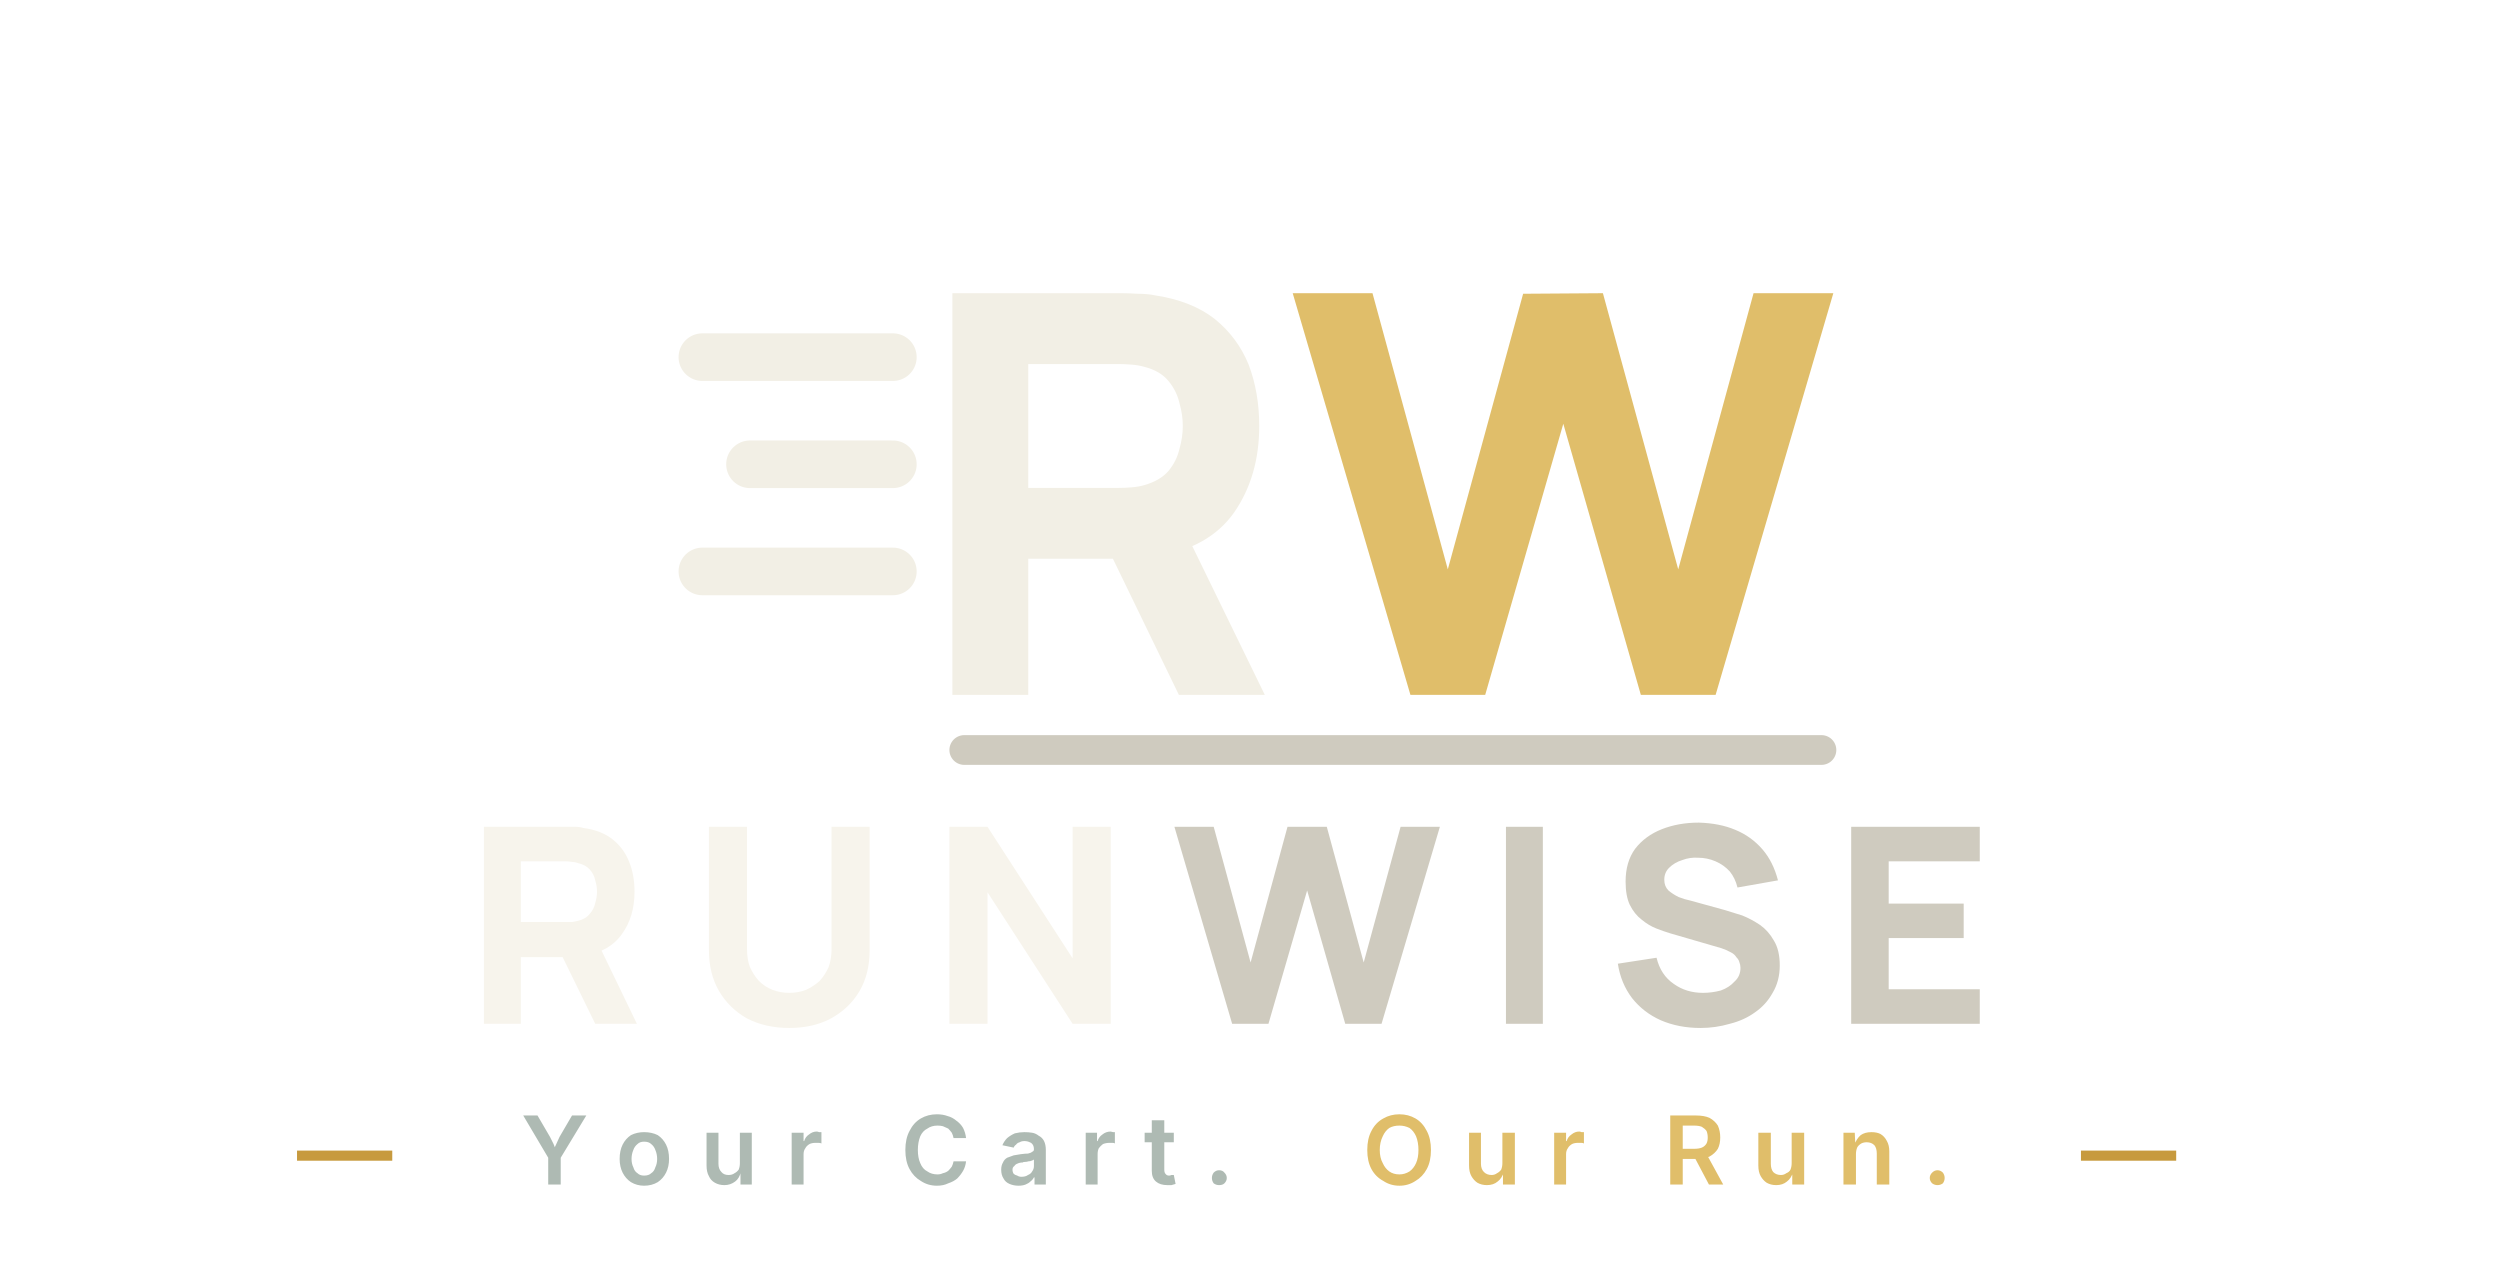
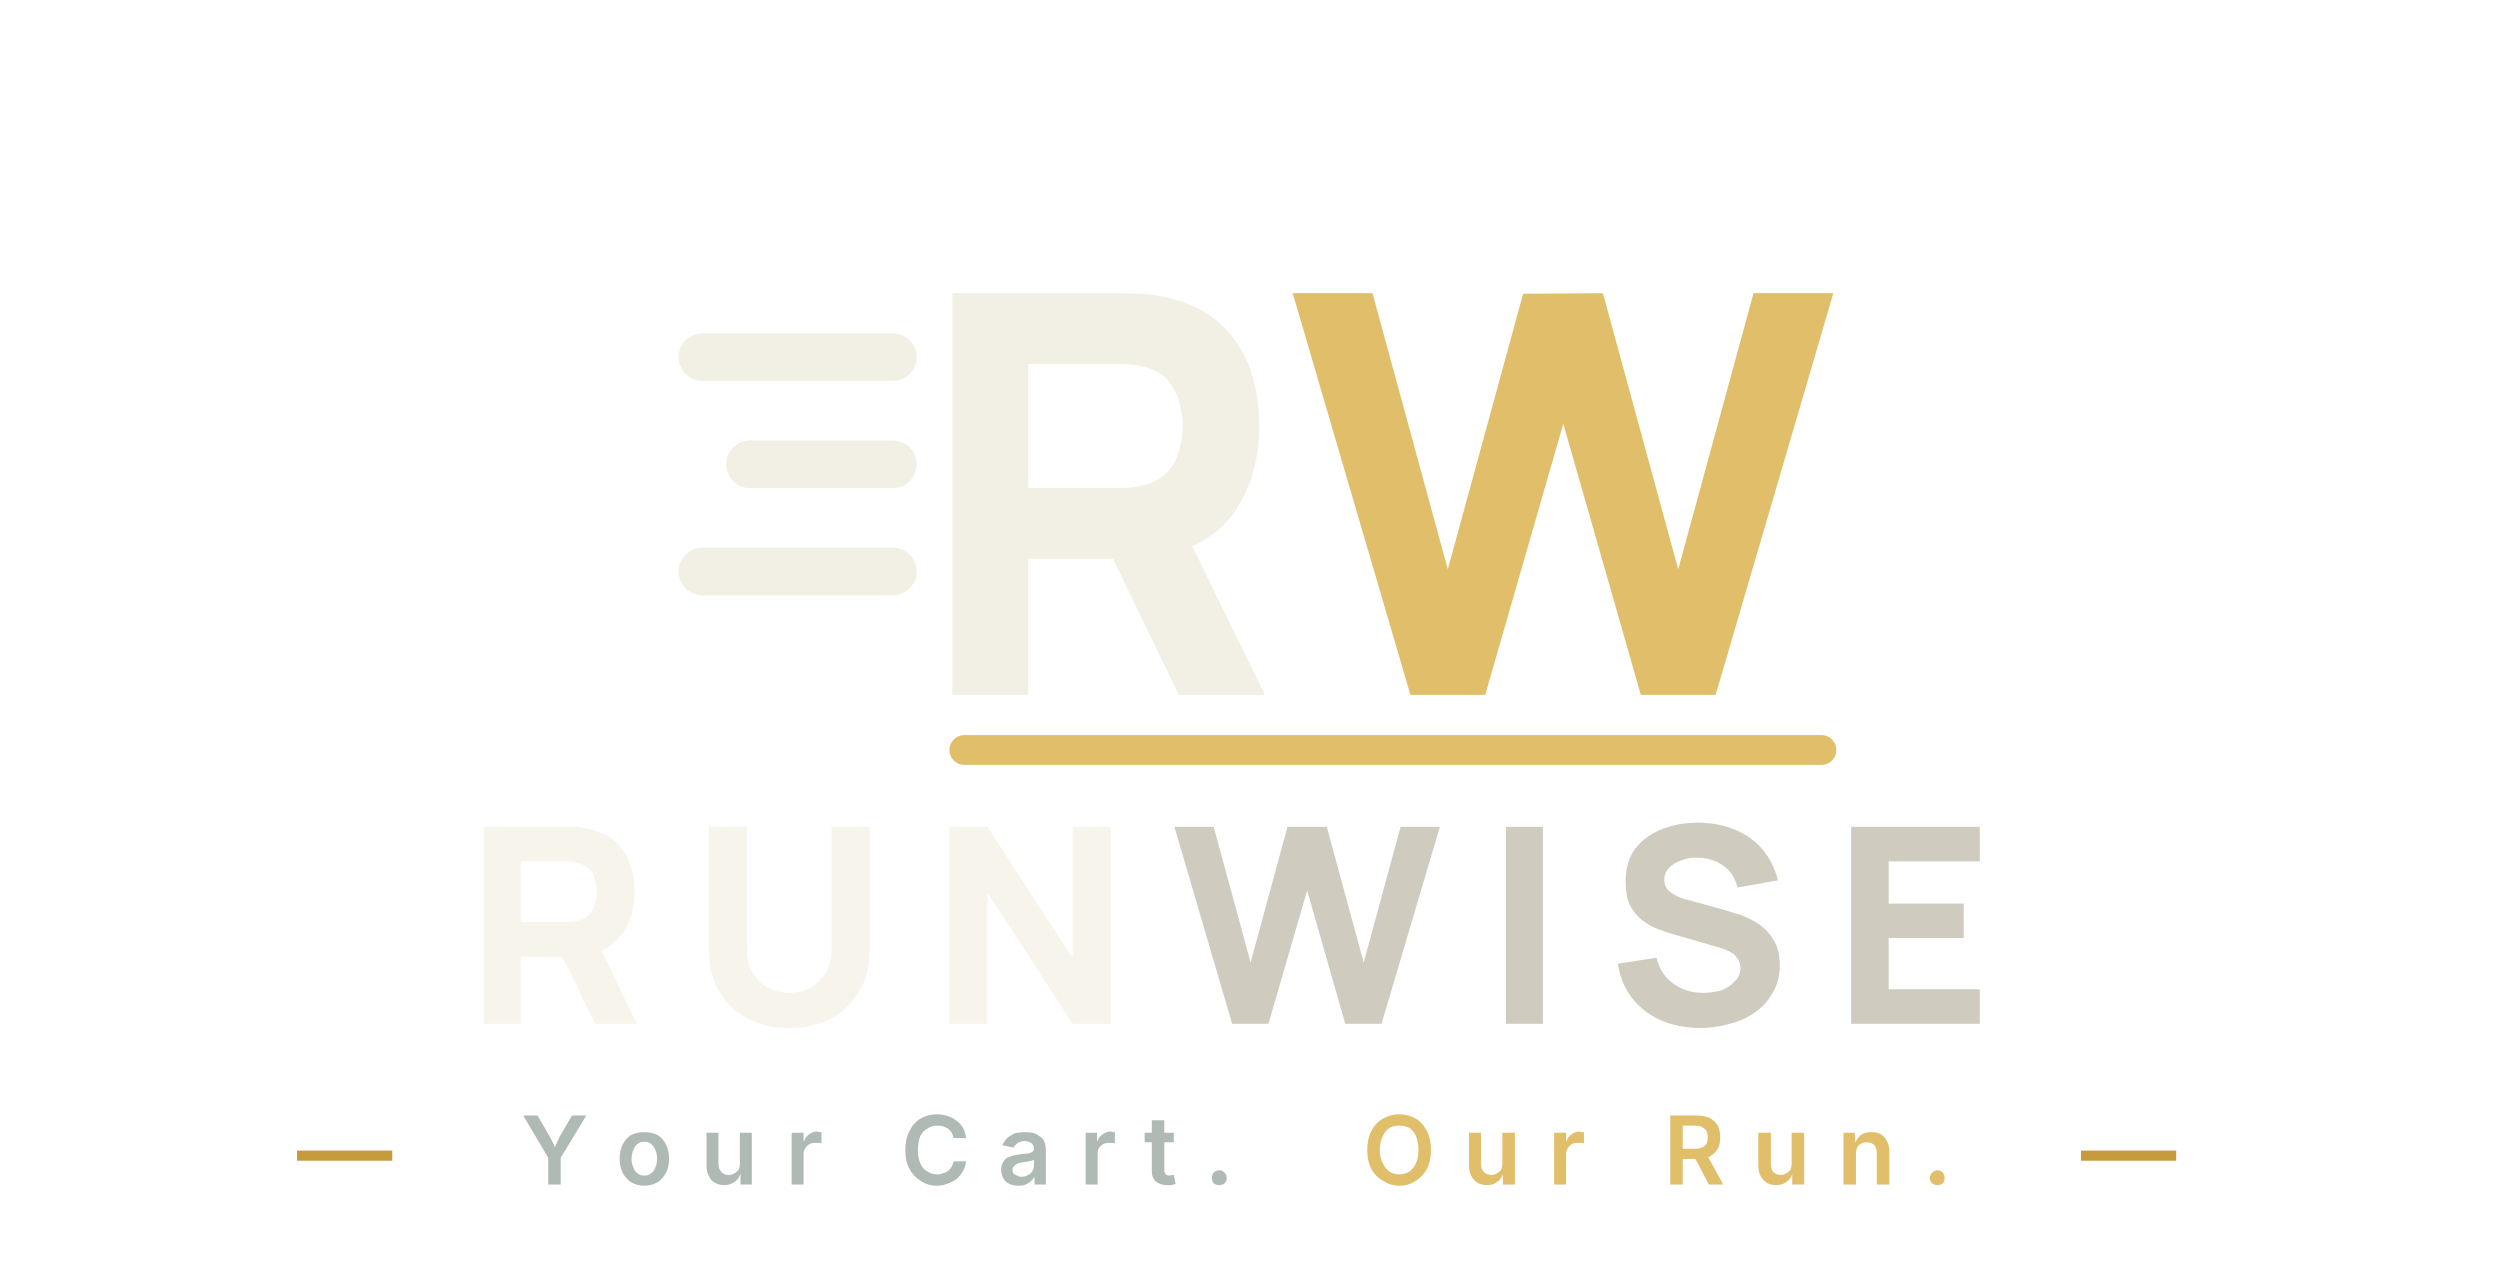
<svg xmlns="http://www.w3.org/2000/svg" viewBox="0 0 420 212" role="img" aria-label="RunWise — Your Cart. Our Run.">
  <g fill="#F2EFE5" transform="translate(234 83) scale(0.9373) translate(-85.950 36.000)">
    <path d="M20.6 0L7 0L7-72L37.4-72Q38.5-72 40.2-71.9Q42-71.9 43.4-71.6Q49.9-70.6 54-67.4Q58.1-64.1 60.1-59.2Q62-54.2 62-48.2Q62-39.2 57.5-32.7Q53-26.3 43.4-24.8L37.4-24.4L20.6-24.4L20.6 0M63 0L47.6 0L33.4-29.3L47.4-32L63 0M20.6-59.3L20.6-37.1L36.8-37.1Q37.9-37.1 39.1-37.2Q40.4-37.3 41.4-37.6Q44.2-38.4 45.7-40.1Q47.2-41.9 47.7-44.1Q48.3-46.2 48.3-48.2Q48.3-50.2 47.7-52.3Q47.2-54.5 45.7-56.3Q44.2-58.1 41.4-58.8Q40.4-59.1 39.1-59.2Q37.9-59.3 36.8-59.3" />
  </g>
  <g fill="#E0BE6A" transform="translate(234 83) scale(0.9373) translate(-85.950 36.000)">
    <path d="M102.5 0L89.1 0L68-72L82.3-72L95.8-22.5L109.3-71.9L123.6-72L137.1-22.5L150.6-72L164.9-72L143.8 0L130.4 0L116.5-48.6" />
  </g>
  <g stroke="#F2EFE5" stroke-width="8" stroke-linecap="round" fill="none">
    <path d="M118 60 L150 60" />
    <path d="M126 78 L150 78" />
    <path d="M118 96 L150 96" />
  </g>
-   <path d="M162 126 L306 126" stroke="#CFCBBF" stroke-width="5" stroke-linecap="round" fill="none" />
+   <path d="M162 126 L306 126" stroke="#E0BE6A" stroke-width="5" stroke-linecap="round" fill="none" />
  <g fill="#F7F4EC">
    <path d="M87.5 172L81.3 172L81.3 138.9L95.3 138.9Q95.8 138.9 96.6 138.9Q97.4 138.9 98 139.1Q101 139.5 102.9 141Q104.8 142.5 105.7 144.8Q106.6 147 106.6 149.8Q106.6 154 104.5 156.9Q102.4 159.9 98 160.6L95.3 160.8L87.5 160.8L87.5 172M107 172L100 172L93.4 158.5L99.9 157.3L107 172M87.5 144.7L87.5 154.9L95 154.9Q95.5 154.9 96.1 154.9Q96.6 154.8 97.1 154.7Q98.4 154.4 99.1 153.5Q99.8 152.7 100 151.7Q100.3 150.7 100.3 149.8Q100.3 148.9 100 147.9Q99.8 146.9 99.1 146.1Q98.4 145.3 97.1 145Q96.6 144.8 96.1 144.8Q95.5 144.7 95 144.7 M132.6 172.7Q128.6 172.7 125.5 171.1Q122.5 169.4 120.8 166.5Q119.1 163.6 119.1 159.6L119.1 138.9L125.5 138.9L125.5 159.5Q125.5 161.2 126 162.5Q126.6 163.8 127.5 164.8Q128.5 165.8 129.8 166.3Q131.1 166.8 132.6 166.8Q134.1 166.8 135.4 166.3Q136.7 165.7 137.7 164.8Q138.6 163.8 139.2 162.5Q139.7 161.1 139.7 159.5L139.7 138.9L146.1 138.9L146.1 159.6Q146.1 163.6 144.4 166.5Q142.7 169.4 139.6 171.1Q136.6 172.7 132.6 172.7 M165.9 172L159.5 172L159.5 138.9L165.9 138.9L180.2 161L180.2 138.9L186.6 138.9L186.6 172L180.2 172L165.9 149.9" />
  </g>
  <g fill="#CFCBBF">
    <path d="M213.1 172L207 172L197.3 138.9L203.9 138.9L210.1 161.7L216.3 138.9L222.9 138.9L229.1 161.7L235.3 138.9L241.9 138.9L232.1 172L226 172L219.6 149.6 M259.2 172L253 172L253 138.9L259.2 138.9 M285.7 172.7Q282 172.7 279 171.4Q276.1 170.1 274.2 167.7Q272.3 165.2 271.8 161.9L278.3 160.9Q279 163.8 281.2 165.3Q283.3 166.8 286.1 166.8Q287.6 166.8 289.1 166.4Q290.5 165.9 291.4 164.9Q292.4 164 292.4 162.6Q292.4 162.1 292.2 161.6Q292.1 161.2 291.7 160.8Q291.4 160.3 290.8 160Q290.1 159.6 289.2 159.3L280.6 156.8Q279.6 156.5 278.3 156Q277 155.5 275.8 154.5Q274.6 153.6 273.8 152Q273.1 150.5 273.1 148.1Q273.1 144.8 274.7 142.6Q276.4 140.4 279.2 139.3Q282 138.2 285.4 138.2Q288.9 138.3 291.5 139.4Q294.2 140.5 296.1 142.7Q297.9 144.8 298.7 147.9L291.9 149.1Q291.5 147.5 290.6 146.4Q289.6 145.3 288.2 144.7Q286.8 144.1 285.3 144.1Q283.9 144 282.6 144.5Q281.3 144.9 280.4 145.8Q279.6 146.6 279.6 147.8Q279.6 148.9 280.3 149.6Q281 150.2 282 150.7Q283 151.1 284 151.3L289.8 152.9Q291.1 153.3 292.7 153.8Q294.2 154.4 295.7 155.4Q297.1 156.4 298 158Q299 159.6 299 162.2Q299 164.8 297.8 166.8Q296.7 168.8 294.8 170.1Q293 171.4 290.6 172Q288.2 172.7 285.7 172.7 M332.6 172L311 172L311 138.9L332.6 138.9L332.6 144.7L317.3 144.7L317.3 151.8L329.9 151.8L329.9 157.6L317.3 157.6L317.3 166.2L332.6 166.2" />
  </g>
  <g fill="#C79A3E">
    <path d="M49.9 193.3L65.9 193.3L65.9 195L49.9 195" />
  </g>
  <g fill="#AEBAB3">
    <path d="M94.2 199L92.1 199L92.1 194.5L87.9 187.4L90.3 187.4L92.4 191Q92.7 191.6 93 192.2Q93.2 192.7 93.5 193.5L92.9 193.5Q93.2 192.7 93.5 192.1Q93.7 191.6 94 191L96.1 187.4L98.5 187.4L94.2 194.5 M108.2 199.2Q107 199.2 106 198.6Q105.1 198 104.6 197Q104.1 196 104.1 194.7Q104.1 193.3 104.6 192.3Q105.1 191.3 106 190.7Q107 190.2 108.2 190.2Q109.5 190.2 110.5 190.7Q111.4 191.3 111.9 192.3Q112.4 193.3 112.4 194.7Q112.4 196 111.9 197Q111.4 198 110.5 198.6Q109.5 199.2 108.2 199.2M108.2 197.5Q109 197.5 109.4 197.1Q109.9 196.8 110.1 196.1Q110.4 195.5 110.4 194.7Q110.4 193.9 110.1 193.2Q109.9 192.6 109.4 192.2Q109 191.8 108.2 191.8Q107.5 191.8 107.1 192.2Q106.6 192.6 106.4 193.2Q106.1 193.9 106.1 194.7Q106.1 195.5 106.4 196.1Q106.6 196.8 107.1 197.1Q107.5 197.5 108.2 197.5 M121.7 199.1Q120.8 199.1 120.1 198.7Q119.4 198.3 119.1 197.6Q118.7 196.9 118.7 195.8L118.7 190.3L120.7 190.3L120.7 195.5Q120.7 196.4 121.2 196.9Q121.6 197.4 122.4 197.4Q123 197.4 123.4 197.1Q123.8 196.9 124.1 196.5Q124.3 196 124.3 195.4L124.3 190.3L126.3 190.3L126.3 199L124.4 199L124.4 196.8L124.5 196.8Q124.2 198 123.5 198.5Q122.7 199.1 121.7 199.1 M135 199L133 199L133 190.3L135 190.3L135 191.7L135.1 191.7Q135.3 191 135.9 190.6Q136.5 190.1 137.2 190.1Q137.4 190.1 137.6 190.2Q137.8 190.2 138 190.2L138 192.1Q137.8 192 137.5 192Q137.3 192 137 192Q136.4 192 136 192.2Q135.5 192.5 135.3 192.9Q135 193.3 135 193.9 M157.4 199.2Q155.9 199.2 154.7 198.4Q153.5 197.7 152.8 196.4Q152.1 195.1 152.1 193.2Q152.1 191.3 152.8 190Q153.5 188.6 154.7 187.9Q155.9 187.2 157.4 187.2Q158.4 187.2 159.2 187.5Q160 187.7 160.7 188.3Q161.4 188.8 161.8 189.5Q162.2 190.3 162.3 191.2L160.2 191.2Q160.1 190.7 159.9 190.3Q159.6 189.9 159.3 189.6Q158.9 189.4 158.4 189.2Q158 189.1 157.5 189.1Q156.5 189.1 155.8 189.6Q155 190 154.6 190.9Q154.2 191.9 154.2 193.2Q154.2 194.5 154.6 195.4Q155 196.4 155.8 196.8Q156.5 197.3 157.5 197.3Q158 197.3 158.4 197.1Q158.9 197 159.3 196.7Q159.6 196.4 159.9 196Q160.1 195.6 160.2 195.1L162.3 195.1Q162.2 196 161.8 196.7Q161.4 197.4 160.8 198Q160.2 198.5 159.3 198.8Q158.5 199.2 157.4 199.2 M171.1 199.2Q170.3 199.2 169.6 198.9Q168.9 198.6 168.6 198Q168.2 197.4 168.2 196.5Q168.2 195.8 168.5 195.3Q168.7 194.8 169.2 194.5Q169.7 194.3 170.3 194.1Q170.9 194 171.5 193.9Q172.3 193.8 172.7 193.8Q173.2 193.7 173.4 193.5Q173.7 193.4 173.7 193.1L173.7 193.1Q173.7 192.6 173.5 192.3Q173.3 192 173 191.9Q172.6 191.7 172.1 191.7Q171.6 191.7 171.3 191.9Q170.9 192 170.7 192.3Q170.4 192.5 170.3 192.8L168.4 192.4Q168.7 191.7 169.2 191.2Q169.8 190.7 170.5 190.4Q171.3 190.2 172.1 190.2Q172.8 190.2 173.4 190.3Q174 190.4 174.5 190.8Q175.1 191.1 175.4 191.7Q175.7 192.3 175.7 193.2L175.7 199L173.8 199L173.8 197.8L173.7 197.8Q173.5 198.2 173.1 198.5Q172.8 198.8 172.3 199Q171.8 199.2 171.1 199.2M171.6 197.7Q172.3 197.7 172.7 197.4Q173.2 197.2 173.4 196.8Q173.7 196.4 173.7 195.9L173.7 194.8Q173.6 194.9 173.3 195Q173.1 195.1 172.8 195.1Q172.5 195.2 172.2 195.2Q171.9 195.2 171.8 195.3Q171.3 195.3 170.9 195.5Q170.6 195.6 170.4 195.9Q170.1 196.1 170.1 196.5Q170.1 196.9 170.3 197.2Q170.5 197.4 170.9 197.5Q171.2 197.7 171.6 197.7 M184.4 199L182.4 199L182.4 190.3L184.3 190.3L184.3 191.7L184.4 191.7Q184.6 191 185.2 190.6Q185.8 190.1 186.6 190.1Q186.7 190.1 187 190.2Q187.2 190.2 187.3 190.2L187.3 192.1Q187.2 192 186.9 192Q186.6 192 186.4 192Q185.8 192 185.3 192.2Q184.9 192.5 184.6 192.9Q184.4 193.3 184.4 193.9 M192.3 190.3L197.2 190.3L197.2 191.9L192.3 191.9L192.3 190.3M193.5 196.7L193.5 188.2L195.6 188.2L195.6 196.5Q195.6 197 195.8 197.2Q196 197.5 196.4 197.5Q196.6 197.5 196.8 197.4Q197 197.4 197.2 197.4L197.5 198.9Q197.1 199 196.8 199.1Q196.4 199.1 196.1 199.1Q194.9 199.1 194.2 198.5Q193.5 197.9 193.5 196.7 M204.8 199.1Q204.3 199.1 203.9 198.8Q203.6 198.4 203.6 197.9Q203.6 197.4 203.9 197Q204.3 196.6 204.8 196.6Q205.4 196.6 205.7 197Q206.1 197.4 206.1 197.9Q206.1 198.4 205.7 198.8Q205.4 199.1 204.8 199.1" />
  </g>
  <g fill="#E0BE6A">
    <path d="M235.1 199.2Q233.6 199.2 232.4 198.4Q231.1 197.7 230.4 196.4Q229.7 195.1 229.7 193.2Q229.7 191.3 230.4 190Q231.1 188.6 232.4 187.9Q233.6 187.2 235.1 187.2Q236.6 187.2 237.8 187.9Q239 188.6 239.7 190Q240.4 191.3 240.4 193.2Q240.4 195.1 239.7 196.4Q239 197.7 237.8 198.4Q236.6 199.2 235.1 199.2M235.1 197.3Q236 197.3 236.8 196.8Q237.5 196.3 237.9 195.4Q238.3 194.5 238.3 193.2Q238.3 191.9 237.9 190.9Q237.5 190 236.8 189.5Q236 189.1 235.1 189.1Q234.1 189.1 233.4 189.5Q232.7 190 232.3 190.9Q231.8 191.9 231.8 193.2Q231.8 194.5 232.3 195.4Q232.7 196.3 233.4 196.8Q234.1 197.3 235.1 197.3 M249.8 199.1Q248.9 199.1 248.2 198.7Q247.6 198.3 247.2 197.6Q246.8 196.9 246.8 195.8L246.8 190.3L248.8 190.3L248.8 195.5Q248.8 196.4 249.3 196.9Q249.8 197.4 250.6 197.4Q251.1 197.4 251.5 197.1Q251.9 196.9 252.2 196.5Q252.4 196 252.4 195.4L252.4 190.3L254.5 190.3L254.5 199L252.5 199L252.5 196.8L252.7 196.8Q252.3 198 251.6 198.5Q250.9 199.1 249.8 199.1 M263.1 199L261.1 199L261.1 190.3L263.1 190.3L263.1 191.7L263.2 191.7Q263.4 191 264 190.6Q264.6 190.1 265.3 190.1Q265.5 190.1 265.7 190.2Q265.9 190.2 266.1 190.2L266.1 192.1Q265.9 192 265.7 192Q265.4 192 265.1 192Q264.5 192 264.1 192.2Q263.6 192.5 263.4 192.9Q263.1 193.3 263.1 193.9 M282.7 199L280.6 199L280.6 187.4L284.9 187.4Q286.3 187.4 287.2 187.8Q288.1 188.3 288.6 189.1Q289 190 289 191.1Q289 192.2 288.6 193Q288.1 193.8 287.2 194.3Q286.3 194.7 284.9 194.7L281.8 194.7L281.8 193L284.6 193Q285.4 193 285.9 192.8Q286.4 192.6 286.7 192.1Q286.9 191.7 286.9 191.1Q286.9 190.5 286.7 190Q286.4 189.6 285.9 189.3Q285.4 189.1 284.6 189.1L282.7 189.1L282.7 199M289.5 199L287.1 199L284.3 193.7L286.6 193.7 M298.4 199.1Q297.5 199.1 296.8 198.7Q296.2 198.3 295.8 197.6Q295.4 196.9 295.4 195.8L295.4 190.3L297.5 190.3L297.5 195.5Q297.5 196.4 297.9 196.9Q298.4 197.4 299.2 197.4Q299.7 197.4 300.1 197.1Q300.6 196.9 300.8 196.5Q301 196 301 195.4L301 190.3L303.1 190.3L303.1 199L301.1 199L301.1 196.8L301.3 196.8Q300.9 198 300.2 198.5Q299.5 199.1 298.4 199.1 M311.8 193.9L311.8 199L309.7 199L309.7 190.3L311.6 190.3L311.7 192.4L311.5 192.4Q311.9 191.3 312.6 190.7Q313.3 190.2 314.4 190.2Q315.3 190.2 315.9 190.5Q316.6 190.9 317 191.7Q317.4 192.4 317.4 193.4L317.4 199L315.3 199L315.3 193.8Q315.3 192.9 314.9 192.4Q314.4 191.9 313.6 191.9Q313.1 191.9 312.7 192.1Q312.2 192.4 312 192.8Q311.8 193.3 311.8 193.9 M325.5 199.1Q325 199.1 324.6 198.8Q324.2 198.4 324.2 197.9Q324.2 197.4 324.6 197Q325 196.6 325.5 196.6Q326 196.6 326.4 197Q326.7 197.4 326.7 197.9Q326.7 198.4 326.4 198.8Q326 199.1 325.5 199.1" />
  </g>
  <g fill="#C79A3E">
    <path d="M349.6 193.3L365.6 193.3L365.6 195L349.6 195" />
  </g>
</svg>
